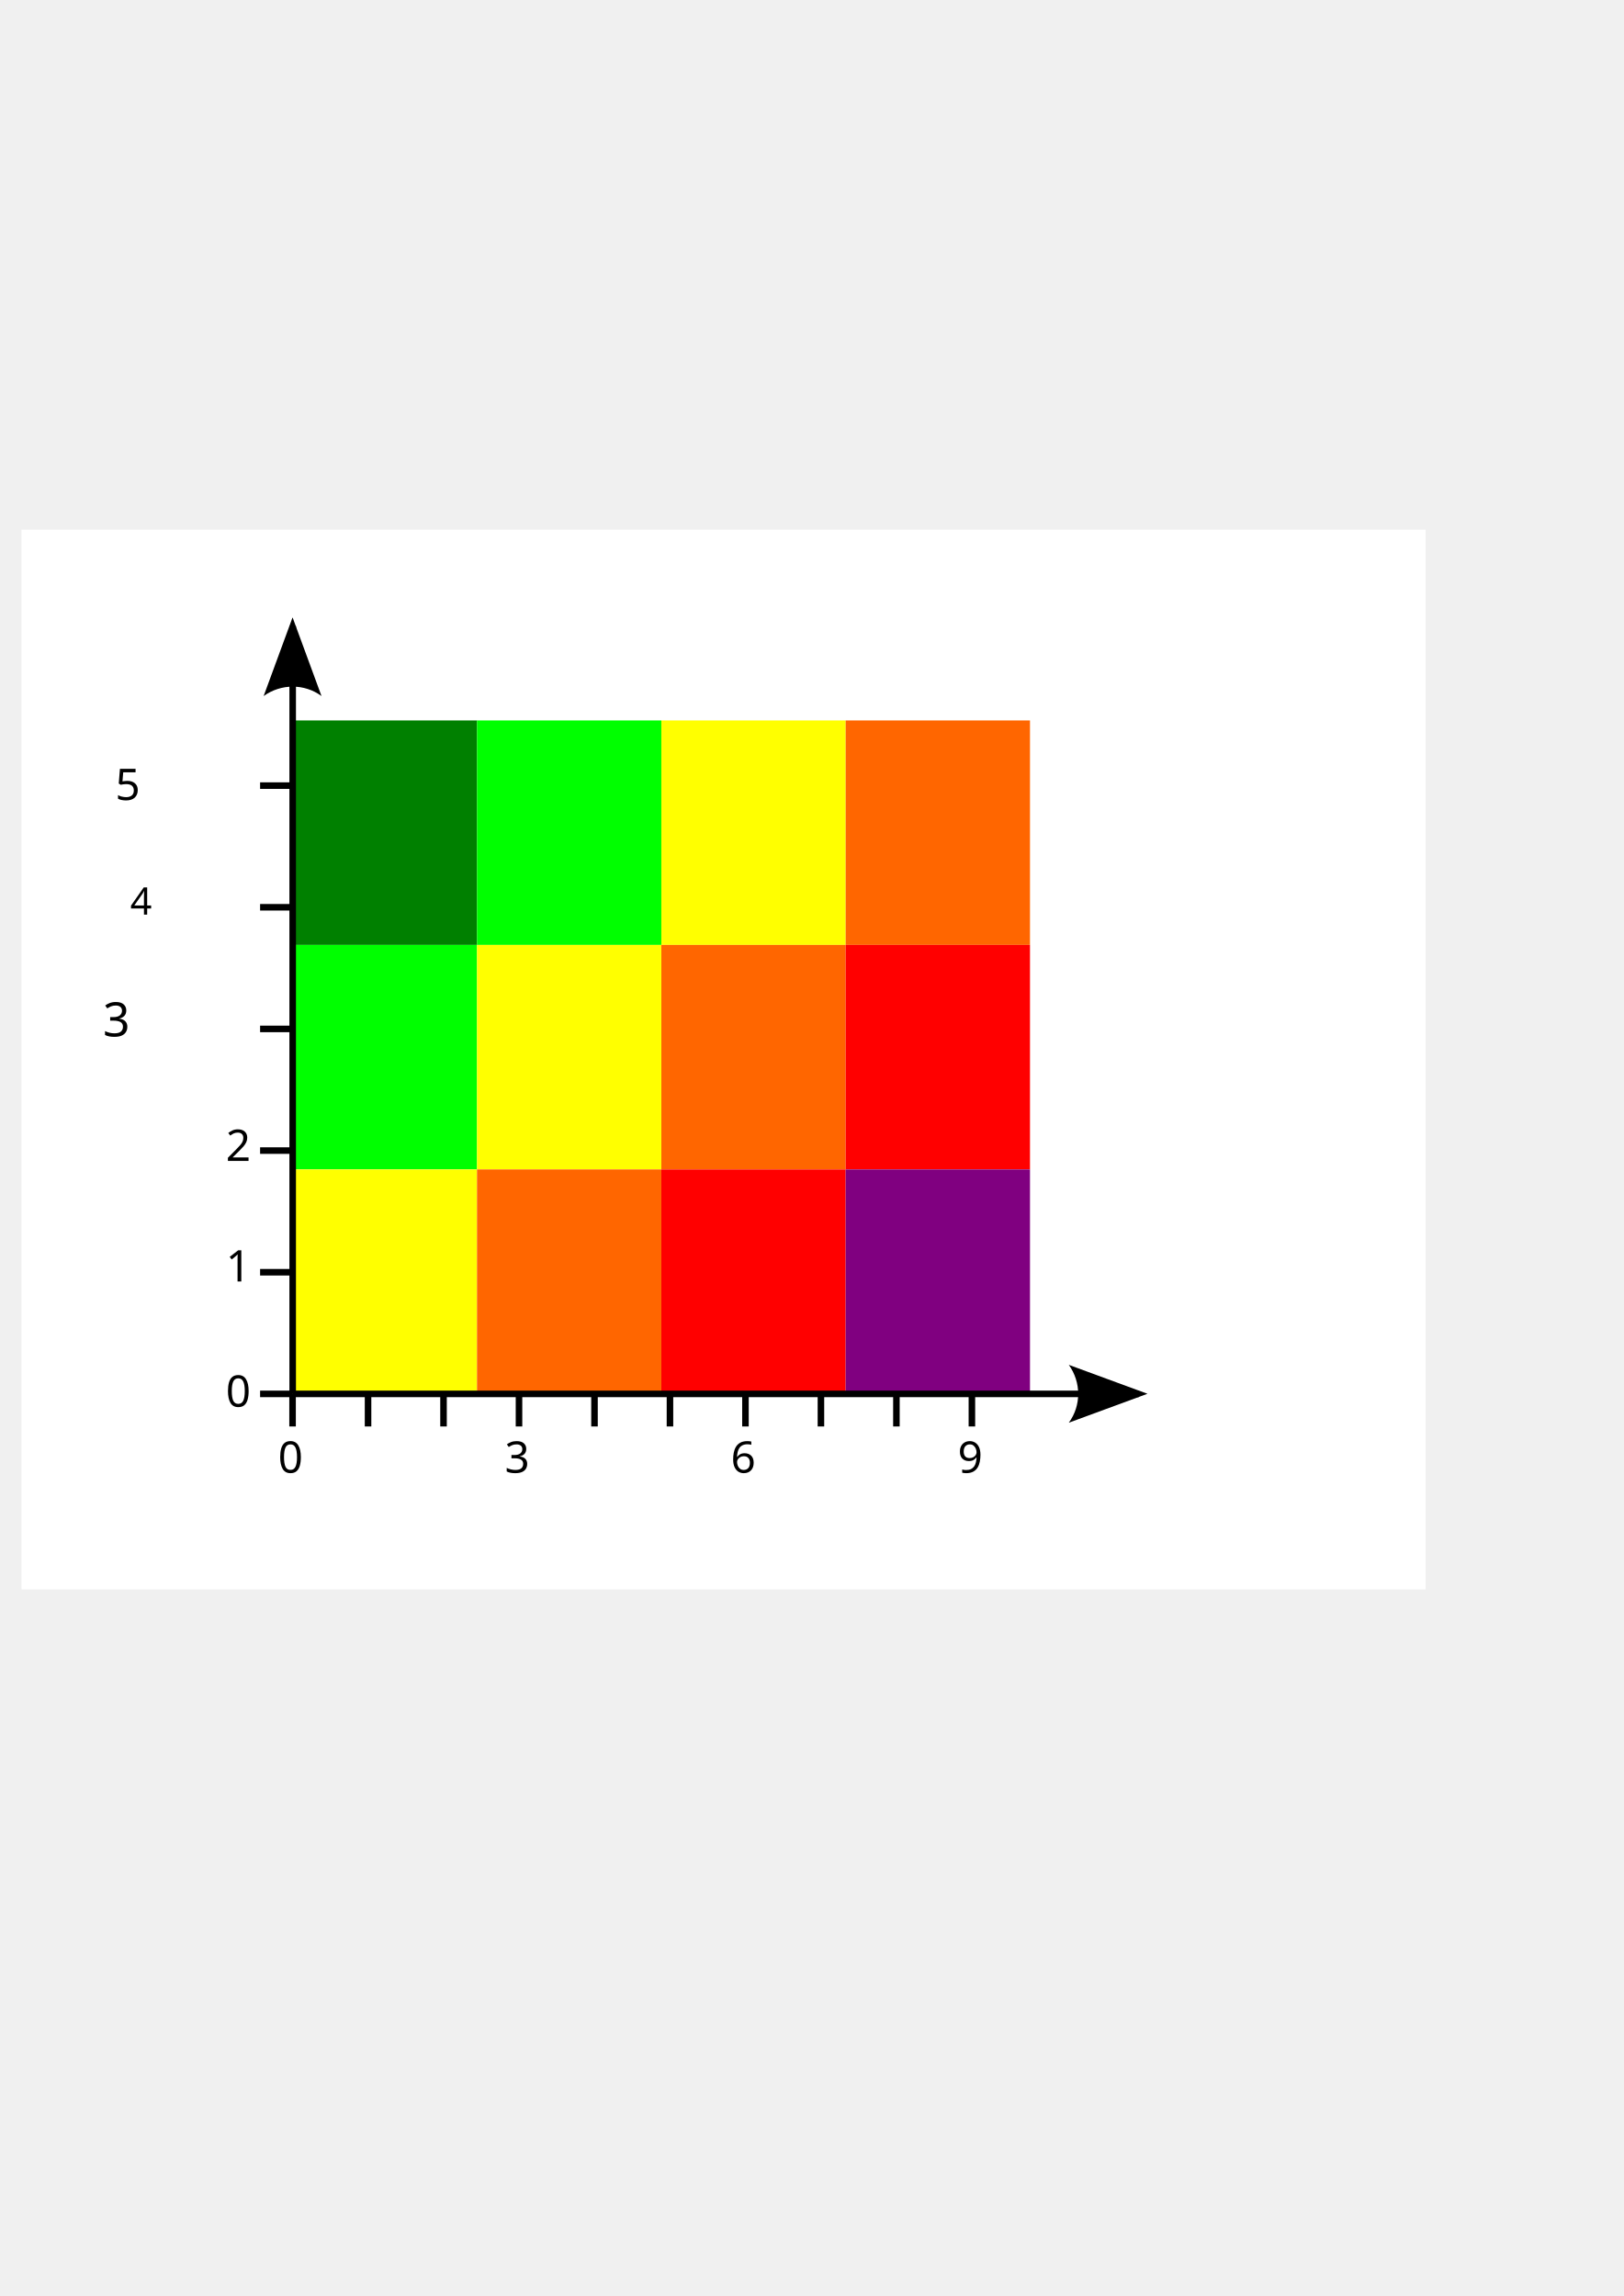
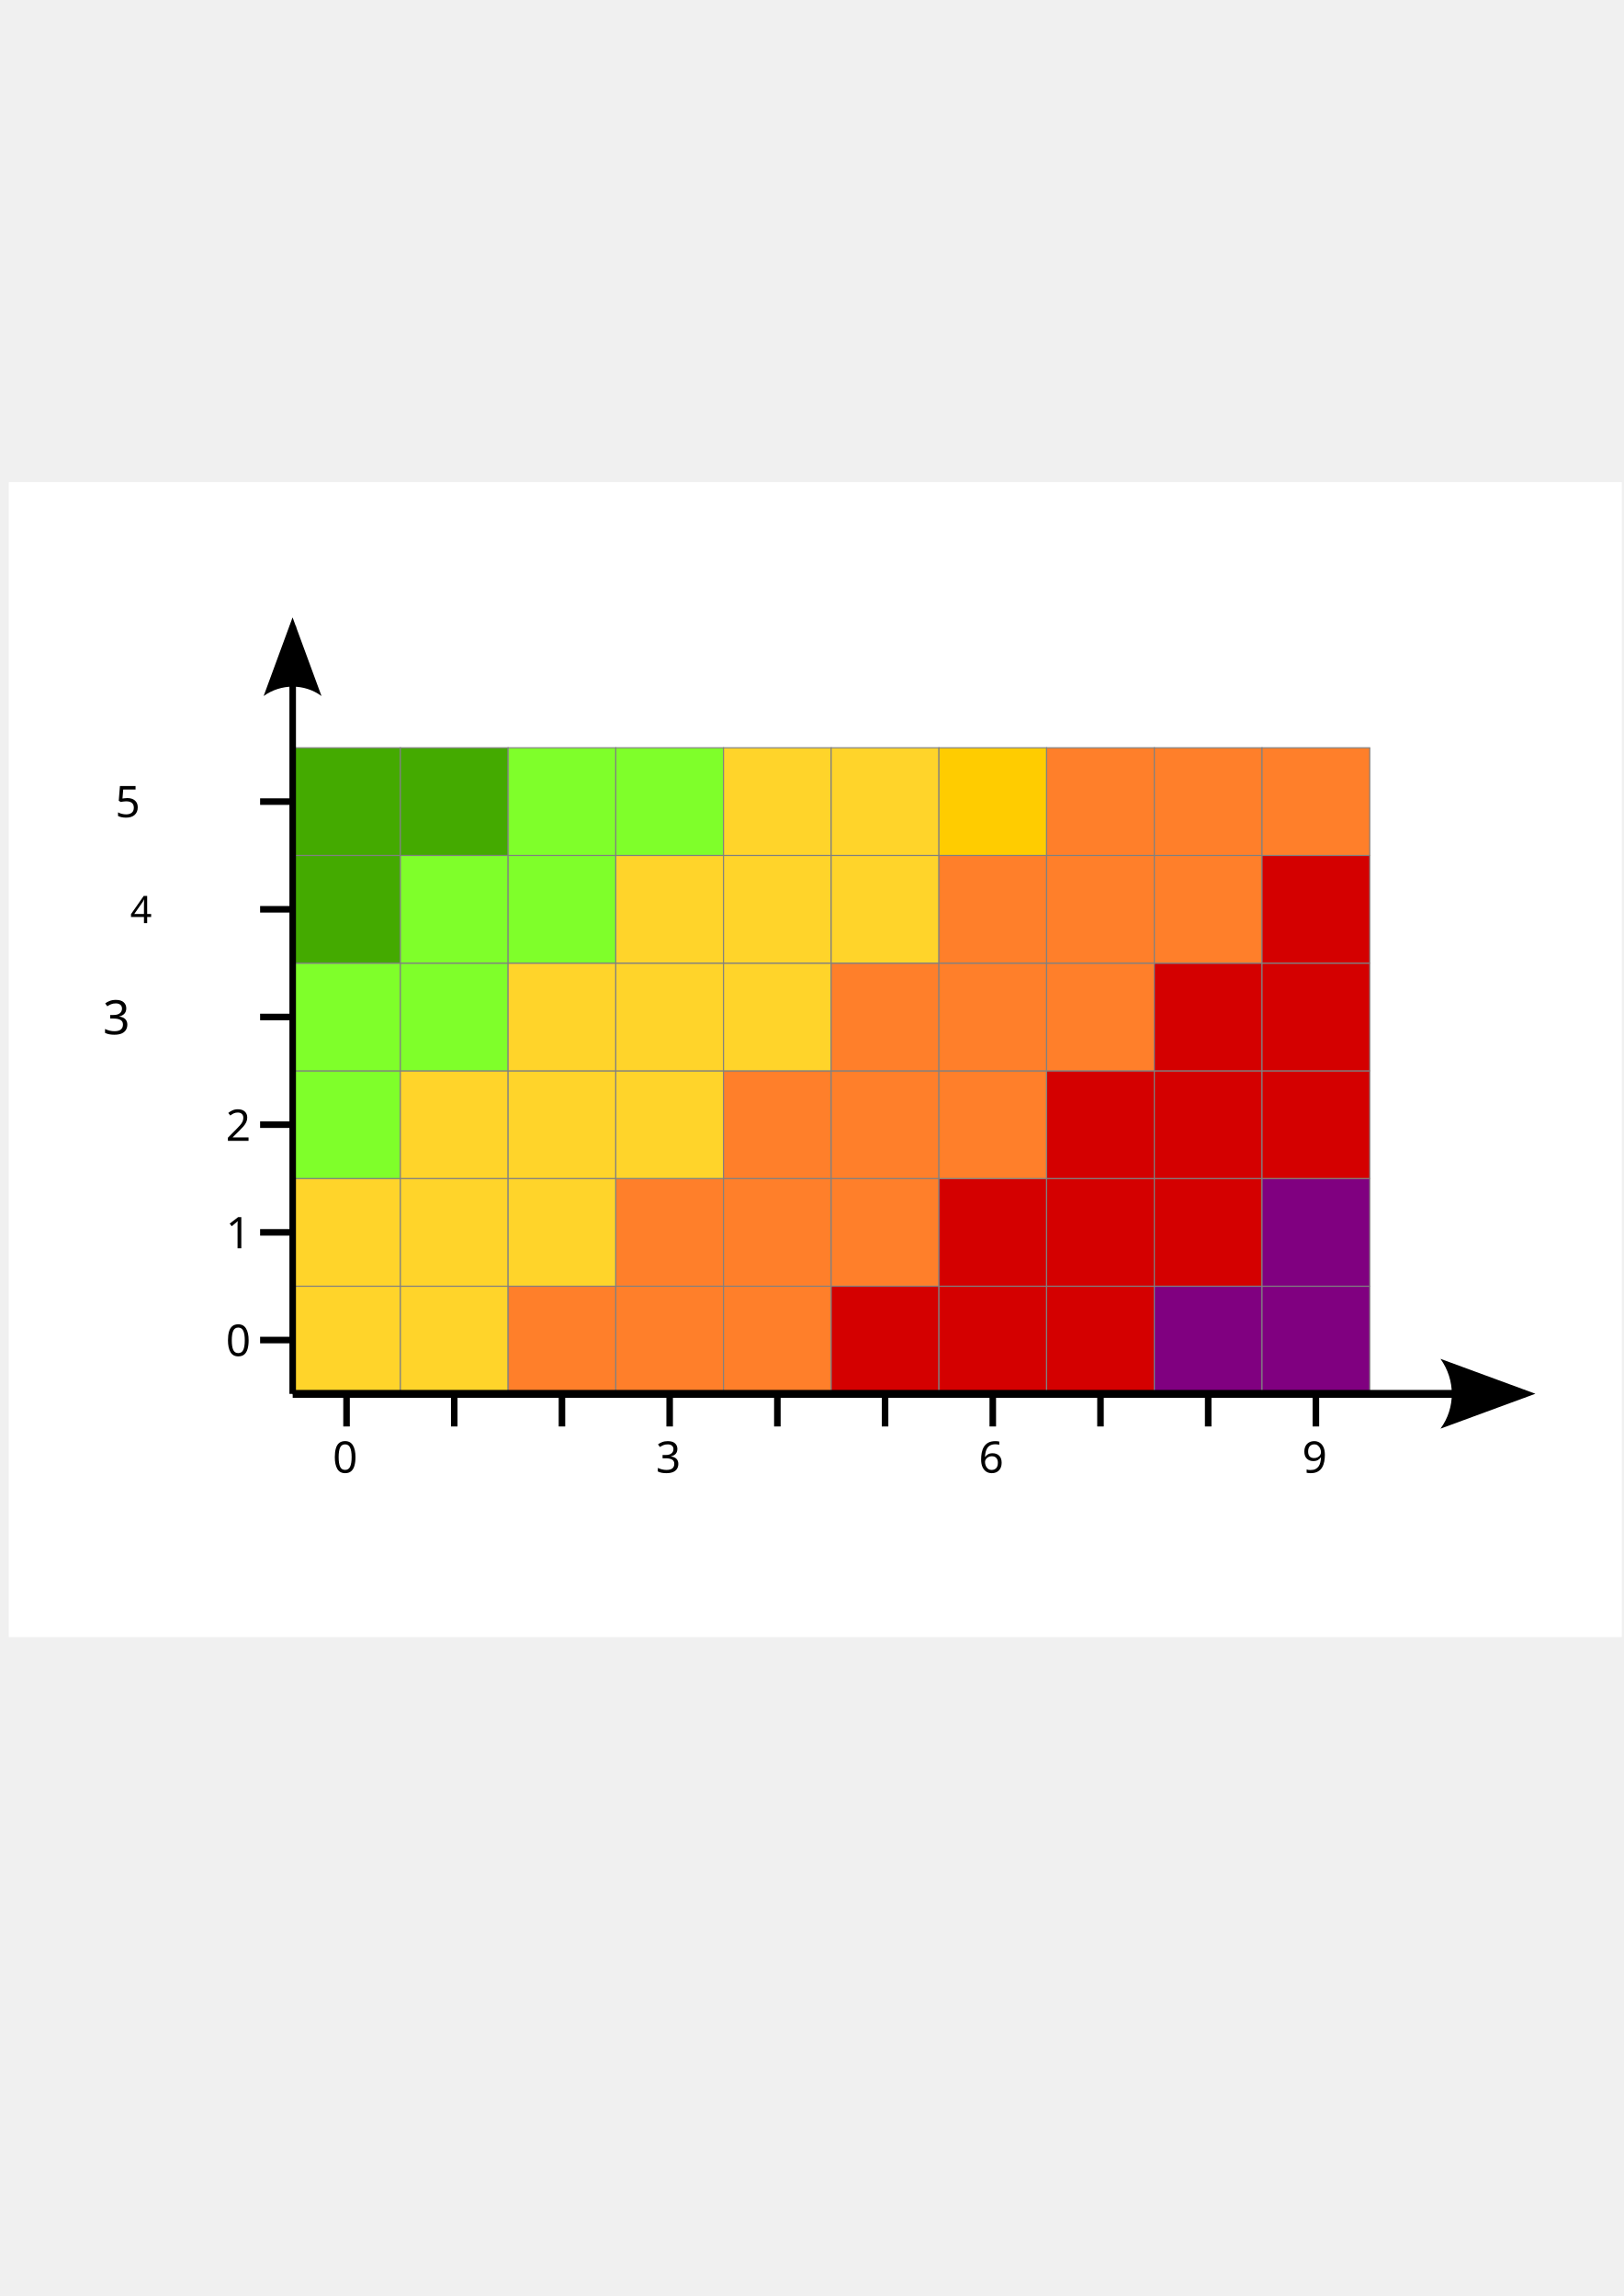
<svg xmlns="http://www.w3.org/2000/svg" width="744.094" height="1052.362" id="svg2" version="1.1">
  <defs id="defs4">
    <marker orient="auto" refY="0.0" refX="0.0" id="Arrow2Lend" style="overflow:visible;">
      <path id="path3780" style="fill-rule:evenodd;stroke-width:0.625;stroke-linejoin:round;" d="M 8.719,4.034 L -2.207,0.016 L 8.719,-4.002 C 6.973,-1.63 6.983,1.616 8.719,4.034 z " transform="scale(1.1) rotate(180) translate(1,0)" />
    </marker>
    <marker orient="auto" refY="0.0" refX="0.0" id="Arrow1Lend" style="overflow:visible;">
      <path id="path3762" d="M 0.0,0.0 L 5.0,-5.0 L -12.5,0.0 L 5.0,5.0 L 0.0,0.0 z " style="fill-rule:evenodd;stroke:#000000;stroke-width:1.0pt;" transform="scale(0.8) rotate(180) translate(12.5,0)" />
    </marker>
  </defs>
  <g id="layer1">
-     <rect style="fill:#ffffff;fill-opacity:1;stroke:none" id="rect4526" width="643.45" height="485.756" x="9.856" y="242.77" />
-     <g id="g4413" transform="matrix(0.90894,0,0,-1.10713,12.21387,1037.541)">
-       <rect y="545.95" x="134.13" height="92.934" width="92.934" id="rect4389" style="fill:#008000;fill-opacity:1;stroke:none" />
-       <rect style="fill:#00ff00;fill-opacity:1;stroke:none" id="rect4391" width="92.934" height="92.934" x="227.064" y="545.95" />
-       <rect y="453.016" x="134.13" height="92.934" width="92.934" id="rect4393" style="fill:#00ff00;fill-opacity:1;stroke:none" />
-       <rect style="fill:#ffff00;fill-opacity:1;stroke:none" id="rect4395" width="92.934" height="92.934" x="227.064" y="453.016" />
-       <rect y="545.95" x="319.998" height="92.934" width="92.934" id="rect4397" style="fill:#ffff00;fill-opacity:1;stroke:none" />
-       <rect style="fill:#ffff00;fill-opacity:1;stroke:none" id="rect4399" width="92.934" height="92.934" x="134.13" y="360.082" />
-       <rect y="360.082" x="227.064" height="92.934" width="92.934" id="rect4401" style="fill:#ff6600;fill-opacity:1;stroke:none" />
-       <rect style="fill:#ff6600;fill-opacity:1;stroke:none" id="rect4403" width="92.934" height="92.934" x="319.998" y="453.016" />
-       <rect y="545.95" x="412.932" height="92.934" width="92.934" id="rect4405" style="fill:#ff6600;fill-opacity:1;stroke:none" />
-       <rect style="fill:#ff0000;fill-opacity:1;stroke:none" id="rect4407" width="92.934" height="92.934" x="412.932" y="453.016" />
-       <rect y="360.082" x="319.998" height="92.934" width="92.934" id="rect4409" style="fill:#ff0000;fill-opacity:1;stroke:none" />
-       <rect style="fill:#800080;fill-opacity:1;stroke:none" id="rect4411" width="92.934" height="92.934" x="412.932" y="360.082" />
+     <rect style="fill:#ffffff;fill-opacity:1;stroke:none" id="rect4526" width="739.193" height="529.403" x="4.023" y="220.977" />
+     <g id="g3170">
+       <rect y="589.526" x="134.13" height="49.358" width="49.358" id="rect3050" style="fill:#ffd42a;fill-opacity:1;stroke:#808080;stroke-width:0.5;stroke-linecap:butt;stroke-linejoin:round;stroke-miterlimit:4;stroke-dasharray:none;stroke-dashoffset:0" />
+       <rect style="fill:#ffd42a;fill-opacity:1;stroke:#808080;stroke-width:0.5" id="rect3052" width="49.358" height="49.358" x="183.488" y="589.526" />
+       <rect y="589.526" x="232.846" height="49.358" width="49.358" id="rect3054" style="fill:#ff7f2a;fill-opacity:1;stroke:#808080;stroke-width:0.5" />
+       <rect style="fill:#ff7f2a;fill-opacity:1;stroke:#808080;stroke-width:0.5" id="rect3056" width="49.358" height="49.358" x="282.205" y="589.526" />
+       <rect y="589.526" x="331.563" height="49.358" width="49.358" id="rect3058" style="fill:#ff7f2a;fill-opacity:1;stroke:#808080;stroke-width:0.5" />
+       <rect style="fill:#d40000;fill-opacity:1;stroke:#808080;stroke-width:0.5" id="rect3060" width="49.358" height="49.358" x="380.921" y="589.526" />
+       <rect style="fill:#d40000;fill-opacity:1;stroke:#808080;stroke-width:0.5" id="rect3062" width="49.358" height="49.358" x="430.279" y="589.526" />
+       <rect y="589.526" x="479.637" height="49.358" width="49.358" id="rect3064" style="fill:#d40000;fill-opacity:1;stroke:#808080;stroke-width:0.5" />
+       <rect style="fill:#800080;fill-opacity:1;stroke:#808080;stroke-width:0.5" id="rect3066" width="49.358" height="49.358" x="528.996" y="589.526" />
+       <rect y="589.526" x="578.354" height="49.358" width="49.358" id="rect3068" style="fill:#800080;fill-opacity:1;stroke:#808080;stroke-width:0.5" />
+       <rect style="fill:#ffd42a;fill-opacity:1;stroke:#808080;stroke-width:0.5" id="rect3070" width="49.358" height="49.358" x="134.13" y="540.167" />
+       <rect y="540.167" x="183.488" height="49.358" width="49.358" id="rect3072" style="fill:#ffd42a;fill-opacity:1;stroke:#808080;stroke-width:0.5" />
+       <rect style="fill:#ffd42a;fill-opacity:1;stroke:#808080;stroke-width:0.5" id="rect3074" width="49.358" height="49.358" x="232.846" y="540.167" />
+       <rect y="540.167" x="282.205" height="49.358" width="49.358" id="rect3076" style="fill:#ff7f2a;fill-opacity:1;stroke:#808080;stroke-width:0.5" />
+       <rect style="fill:#ff7f2a;fill-opacity:1;stroke:#808080;stroke-width:0.5" id="rect3078" width="49.358" height="49.358" x="331.563" y="540.167" />
+       <rect y="540.167" x="380.921" height="49.358" width="49.358" id="rect3080" style="fill:#ff7f2a;fill-opacity:1;stroke:#808080;stroke-width:0.5" />
+       <rect y="540.167" x="430.279" height="49.358" width="49.358" id="rect3082" style="fill:#d40000;fill-opacity:1;stroke:#808080;stroke-width:0.5" />
+       <rect style="fill:#d40000;fill-opacity:1;stroke:#808080;stroke-width:0.5" id="rect3084" width="49.358" height="49.358" x="479.637" y="540.167" />
+       <rect y="540.167" x="528.996" height="49.358" width="49.358" id="rect3086" style="fill:#d40000;fill-opacity:1;stroke:#808080;stroke-width:0.5" />
+       <rect style="fill:#800080;fill-opacity:1;stroke:#808080;stroke-width:0.5" id="rect3088" width="49.358" height="49.358" x="578.354" y="540.167" />
+       <rect style="fill:#7fff2a;fill-opacity:1;stroke:#808080;stroke-width:0.5" id="rect3090" width="49.358" height="49.358" x="134.13" y="490.809" />
+       <rect y="490.809" x="183.488" height="49.358" width="49.358" id="rect3092" style="fill:#ffd42a;fill-opacity:1;stroke:#808080;stroke-width:0.5" />
+       <rect style="fill:#ffd42a;fill-opacity:1;stroke:#808080;stroke-width:0.5" id="rect3094" width="49.358" height="49.358" x="232.846" y="490.809" />
+       <rect y="490.809" x="282.205" height="49.358" width="49.358" id="rect3096" style="fill:#ffd42a;fill-opacity:1;stroke:#808080;stroke-width:0.5" />
+       <rect style="fill:#ff7f2a;fill-opacity:1;stroke:#808080;stroke-width:0.5" id="rect3098" width="49.358" height="49.358" x="331.563" y="490.809" />
+       <rect y="490.809" x="380.921" height="49.358" width="49.358" id="rect3100" style="fill:#ff7f2a;fill-opacity:1;stroke:#808080;stroke-width:0.5" />
+       <rect y="490.809" x="430.279" height="49.358" width="49.358" id="rect3102" style="fill:#ff7f2a;fill-opacity:1;stroke:#808080;stroke-width:0.5" />
+       <rect style="fill:#d40000;fill-opacity:1;stroke:#808080;stroke-width:0.5" id="rect3104" width="49.358" height="49.358" x="479.637" y="490.809" />
+       <rect y="490.809" x="528.996" height="49.358" width="49.358" id="rect3106" style="fill:#d40000;fill-opacity:1;stroke:#808080;stroke-width:0.5" />
+       <rect style="fill:#d40000;fill-opacity:1;stroke:#808080;stroke-width:0.5" id="rect3108" width="49.358" height="49.358" x="578.354" y="490.809" />
+       <rect y="441.451" x="134.13" height="49.358" width="49.358" id="rect3110" style="fill:#7fff2a;fill-opacity:1;stroke:#808080;stroke-width:0.5" />
+       <rect style="fill:#7fff2a;fill-opacity:1;stroke:#808080;stroke-width:0.5" id="rect3112" width="49.358" height="49.358" x="183.488" y="441.451" />
+       <rect y="441.451" x="232.846" height="49.358" width="49.358" id="rect3114" style="fill:#ffd42a;fill-opacity:1;stroke:#808080;stroke-width:0.5" />
+       <rect style="fill:#ffd42a;fill-opacity:1;stroke:#808080;stroke-width:0.5" id="rect3116" width="49.358" height="49.358" x="282.205" y="441.451" />
+       <rect y="441.451" x="331.563" height="49.358" width="49.358" id="rect3118" style="fill:#ffd42a;fill-opacity:1;stroke:#808080;stroke-width:0.5" />
+       <rect style="fill:#ff7f2a;fill-opacity:1;stroke:#808080;stroke-width:0.5" id="rect3120" width="49.358" height="49.358" x="380.921" y="441.451" />
+       <rect style="fill:#ff7f2a;fill-opacity:1;stroke:#808080;stroke-width:0.5" id="rect3122" width="49.358" height="49.358" x="430.279" y="441.451" />
+       <rect y="441.451" x="479.637" height="49.358" width="49.358" id="rect3124" style="fill:#ff7f2a;fill-opacity:1;stroke:#808080;stroke-width:0.5" />
+       <rect style="fill:#d40000;fill-opacity:1;stroke:#808080;stroke-width:0.5" id="rect3126" width="49.358" height="49.358" x="528.996" y="441.451" />
+       <rect y="441.451" x="578.354" height="49.358" width="49.358" id="rect3128" style="fill:#d40000;fill-opacity:1;stroke:#808080;stroke-width:0.5" />
+       <rect y="392.093" x="134.13" height="49.358" width="49.358" id="rect3130" style="fill:#44aa00;fill-opacity:1;stroke:#808080;stroke-width:0.5" />
+       <rect style="fill:#7fff2a;fill-opacity:1;stroke:#808080;stroke-width:0.5" id="rect3132" width="49.358" height="49.358" x="183.488" y="392.093" />
+       <rect y="392.093" x="232.846" height="49.358" width="49.358" id="rect3134" style="fill:#7fff2a;fill-opacity:1;stroke:#808080;stroke-width:0.5" />
+       <rect style="fill:#ffd42a;fill-opacity:1;stroke:#808080;stroke-width:0.5" id="rect3136" width="49.358" height="49.358" x="282.205" y="392.093" />
+       <rect y="392.093" x="331.563" height="49.358" width="49.358" id="rect3138" style="fill:#ffd42a;fill-opacity:1;stroke:#808080;stroke-width:0.5" />
+       <rect style="fill:#ffd42a;fill-opacity:1;stroke:#808080;stroke-width:0.5" id="rect3140" width="49.358" height="49.358" x="380.921" y="392.093" />
+       <rect style="fill:#ff7f2a;fill-opacity:1;stroke:#808080;stroke-width:0.5" id="rect3142" width="49.358" height="49.358" x="430.279" y="392.093" />
+       <rect y="392.093" x="479.637" height="49.358" width="49.358" id="rect3144" style="fill:#ff7f2a;fill-opacity:1;stroke:#808080;stroke-width:0.5" />
+       <rect style="fill:#ff7f2a;fill-opacity:1;stroke:#808080;stroke-width:0.5" id="rect3146" width="49.358" height="49.358" x="528.996" y="392.093" />
+       <rect y="392.093" x="578.354" height="49.358" width="49.358" id="rect3148" style="fill:#d40000;fill-opacity:1;stroke:#808080;stroke-width:0.5" />
+       <rect style="fill:#44aa00;fill-opacity:1;stroke:#808080;stroke-width:0.5" id="rect3150" width="49.358" height="49.358" x="134.13" y="342.734" />
+       <rect y="342.734" x="183.488" height="49.358" width="49.358" id="rect3152" style="fill:#44aa00;fill-opacity:1;stroke:#808080;stroke-width:0.5" />
+       <rect style="fill:#7fff2a;fill-opacity:1;stroke:#808080;stroke-width:0.5" id="rect3154" width="49.358" height="49.358" x="232.846" y="342.734" />
+       <rect y="342.734" x="282.205" height="49.358" width="49.358" id="rect3156" style="fill:#7fff2a;fill-opacity:1;stroke:#808080;stroke-width:0.5" />
+       <rect style="fill:#ffd42a;fill-opacity:1;stroke:#808080;stroke-width:0.5" id="rect3158" width="49.358" height="49.358" x="331.563" y="342.734" />
+       <rect y="342.734" x="380.921" height="49.358" width="49.358" id="rect3160" style="fill:#ffd42a;fill-opacity:1;stroke:#808080;stroke-width:0.5" />
+       <rect y="342.734" x="430.279" height="49.358" width="49.358" id="rect3162" style="fill:#ffcc00;fill-opacity:1;stroke:#808080;stroke-width:0.5" />
+       <rect style="fill:#ff7f2a;fill-opacity:1;stroke:#808080;stroke-width:0.5" id="rect3164" width="49.358" height="49.358" x="479.637" y="342.734" />
+       <rect y="342.734" x="528.996" height="49.358" width="49.358" id="rect3166" style="fill:#ff7f2a;fill-opacity:1;stroke:#808080;stroke-width:0.5" />
+       <rect style="fill:#ff7f2a;fill-opacity:1;stroke:#808080;stroke-width:0.5" id="rect3168" width="49.358" height="49.358" x="578.354" y="342.734" />
    </g>
-     <path style="fill:none;stroke:#000000;stroke-width:3;stroke-linecap:butt;stroke-linejoin:miter;stroke-opacity:1;marker-end:url(#Arrow2Lend)" d="m 134.13,638.884 387.738,0" id="path2985" />
+     <path style="fill:none;stroke:#000000;stroke-width:3.62;stroke-linecap:butt;stroke-linejoin:miter;stroke-opacity:1;marker-end:url(#Arrow2Lend)" d="m 134.13,638.884 564.696,0" id="path2985" />
    <path id="path4385" d="m 134.13,638.884 0,-351.931" style="fill:none;stroke:#000000;stroke-width:3;stroke-linecap:butt;stroke-linejoin:miter;stroke-opacity:1;marker-end:url(#Arrow2Lend)" />
-     <flowRoot xml:space="preserve" id="flowRoot4427" style="font-size:40px;font-style:normal;font-weight:normal;line-height:125%;letter-spacing:0px;word-spacing:0px;fill:#000000;fill-opacity:1;stroke:none;font-family:Sans" transform="translate(56.26238,15.61066)">
+     <flowRoot xml:space="preserve" id="flowRoot4427" style="font-size:40px;font-style:normal;font-weight:normal;line-height:125%;letter-spacing:0px;word-spacing:0px;fill:#000000;fill-opacity:1;stroke:none;font-family:Sans" transform="translate(130.8857,15.61066)">
      <flowRegion id="flowRegion4429">
        <rect id="rect4431" width="179.807" height="43.437" x="187.888" y="664.464" />
      </flowRegion>
      <flowPara id="flowPara4433" style="font-size:24px;font-weight:normal;-inkscape-font-specification:Sans">complexity</flowPara>
    </flowRoot>
    <flowRoot transform="matrix(0,-1,1,0,-614.5326,813.2951)" style="font-size:40px;font-style:normal;font-weight:normal;line-height:125%;letter-spacing:0px;word-spacing:0px;fill:#000000;fill-opacity:1;stroke:none;font-family:Sans" id="flowRoot4435" xml:space="preserve">
      <flowRegion id="flowRegion4437">
        <rect y="664.464" x="187.888" height="44.845" width="285.406" id="rect4439" />
      </flowRegion>
      <flowPara style="font-size:24px;font-weight:normal;-inkscape-font-specification:Sans" id="flowPara4441">engineering quality</flowPara>
    </flowRoot>
-     <path style="fill:none;stroke:#000000;stroke-width:3;stroke-linecap:butt;stroke-linejoin:miter;stroke-opacity:1" d="m 134.13,471.602 -14.932,0" id="path4443" />
-     <path id="path4447" d="m 134.13,360.082 -14.932,0" style="fill:none;stroke:#000000;stroke-width:3;stroke-linecap:butt;stroke-linejoin:miter;stroke-opacity:1" />
-     <path style="fill:none;stroke:#000000;stroke-width:3;stroke-linecap:butt;stroke-linejoin:miter;stroke-opacity:1" d="m 134.13,527.363 -14.932,0" id="path4449" />
-     <path id="path4451" d="m 134.13,638.884 -14.932,0" style="fill:none;stroke:#000000;stroke-width:3;stroke-linecap:butt;stroke-linejoin:miter;stroke-opacity:1" />
-     <path style="fill:none;stroke:#000000;stroke-width:3;stroke-linecap:butt;stroke-linejoin:miter;stroke-opacity:1" d="m 168.664,653.816 0,-14.932" id="path4453" />
-     <path id="path4455" d="m 272.436,653.816 0,-14.932" style="fill:none;stroke:#000000;stroke-width:3;stroke-linecap:butt;stroke-linejoin:miter;stroke-opacity:1" />
-     <path style="fill:none;stroke:#000000;stroke-width:3;stroke-linecap:butt;stroke-linejoin:miter;stroke-opacity:1" d="m 376.208,653.816 0,-14.932" id="path4457" />
+     <path style="fill:none;stroke:#000000;stroke-width:3;stroke-linecap:butt;stroke-linejoin:miter;stroke-opacity:1" d="m 134.13,466.13 -14.932,0" id="path4443" />
+     <path id="path4447" d="m 134.13,367.414 -14.932,0" style="fill:none;stroke:#000000;stroke-width:3;stroke-linecap:butt;stroke-linejoin:miter;stroke-opacity:1" />
+     <path style="fill:none;stroke:#000000;stroke-width:3;stroke-linecap:butt;stroke-linejoin:miter;stroke-opacity:1" d="m 134.13,515.488 -14.932,0" id="path4449" />
+     <path id="path4451" d="m 134.13,614.205 -14.932,0" style="fill:none;stroke:#000000;stroke-width:3;stroke-linecap:butt;stroke-linejoin:miter;stroke-opacity:1" />
+     <path style="fill:none;stroke:#000000;stroke-width:3;stroke-linecap:butt;stroke-linejoin:miter;stroke-opacity:1" d="m 208.167,653.816 0,-14.932" id="path4453" />
+     <path id="path4455" d="m 356.242,653.816 0,-14.932" style="fill:none;stroke:#000000;stroke-width:3;stroke-linecap:butt;stroke-linejoin:miter;stroke-opacity:1" />
+     <path style="fill:none;stroke:#000000;stroke-width:3;stroke-linecap:butt;stroke-linejoin:miter;stroke-opacity:1" d="m 504.317,653.816 0,-14.932" id="path4457" />
    <flowRoot xml:space="preserve" id="flowRoot4463" style="fill:black;stroke:none;stroke-opacity:1;stroke-width:1px;stroke-linejoin:miter;stroke-linecap:butt;fill-opacity:1;font-family:Sans;font-style:normal;font-weight:normal;font-size:20px;line-height:125%;letter-spacing:0px;word-spacing:0px">
      <flowRegion id="flowRegion4465">
        <rect id="rect4467" width="64.65" height="48.992" x="203.041" y="657.898" style="font-size:20px" />
      </flowRegion>
      <flowPara id="flowPara4469" />
    </flowRoot>
-     <text xml:space="preserve" style="font-size:40px;font-style:normal;font-weight:normal;line-height:125%;letter-spacing:0px;word-spacing:0px;fill:#000000;fill-opacity:1;stroke:none;font-family:Sans" x="231.302" y="675.022" id="text4471">
-       <tspan id="tspan4473" x="231.302" y="675.022" style="font-size:20px">3</tspan>
+     <text xml:space="preserve" style="font-size:40px;font-style:normal;font-weight:normal;line-height:125%;letter-spacing:0px;word-spacing:0px;fill:#000000;fill-opacity:1;stroke:none;font-family:Sans" x="300.56" y="675.022" id="text4471">
+       <tspan id="tspan4473" x="300.56" y="675.022" style="font-size:20px">3</tspan>
    </text>
-     <text id="text4475" y="675.022" x="127.423" style="font-size:40px;font-style:normal;font-weight:normal;line-height:125%;letter-spacing:0px;word-spacing:0px;fill:#000000;fill-opacity:1;stroke:none;font-family:Sans" xml:space="preserve">
-       <tspan style="font-size:20px" y="675.022" x="127.423" id="tspan4477">0</tspan>
+     <text id="text4475" y="675.022" x="152.452" style="font-size:40px;font-style:normal;font-weight:normal;line-height:125%;letter-spacing:0px;word-spacing:0px;fill:#000000;fill-opacity:1;stroke:none;font-family:Sans" xml:space="preserve">
+       <tspan style="font-size:20px" y="675.022" x="152.452" id="tspan4477">0</tspan>
    </text>
-     <text xml:space="preserve" style="font-size:40px;font-style:normal;font-weight:normal;line-height:125%;letter-spacing:0px;word-spacing:0px;fill:#000000;fill-opacity:1;stroke:none;font-family:Sans" x="334.889" y="675.022" id="text4479">
-       <tspan id="tspan4481" x="334.889" y="675.022" style="font-size:20px">6</tspan>
+     <text xml:space="preserve" style="font-size:40px;font-style:normal;font-weight:normal;line-height:125%;letter-spacing:0px;word-spacing:0px;fill:#000000;fill-opacity:1;stroke:none;font-family:Sans" x="448.528" y="675.022" id="text4479">
+       <tspan id="tspan4481" x="448.528" y="675.022" style="font-size:20px">6</tspan>
    </text>
-     <text id="text4483" y="675.022" x="438.903" style="font-size:40px;font-style:normal;font-weight:normal;line-height:125%;letter-spacing:0px;word-spacing:0px;fill:#000000;fill-opacity:1;stroke:none;font-family:Sans" xml:space="preserve">
-       <tspan style="font-size:20px" y="675.022" x="438.903" id="tspan4485">9</tspan>
+     <text id="text4483" y="675.022" x="596.744" style="font-size:40px;font-style:normal;font-weight:normal;line-height:125%;letter-spacing:0px;word-spacing:0px;fill:#000000;fill-opacity:1;stroke:none;font-family:Sans" xml:space="preserve">
+       <tspan style="font-size:20px" y="675.022" x="596.744" id="tspan4485">9</tspan>
    </text>
-     <text xml:space="preserve" style="font-size:40px;font-style:normal;font-weight:normal;line-height:125%;letter-spacing:0px;word-spacing:0px;fill:#000000;fill-opacity:1;stroke:none;font-family:Sans" x="103.487" y="644.75" id="text4491">
-       <tspan id="tspan4493" x="103.487" y="644.75" style="font-size:20px">0</tspan>
+     <text xml:space="preserve" style="font-size:40px;font-style:normal;font-weight:normal;line-height:125%;letter-spacing:0px;word-spacing:0px;fill:#000000;fill-opacity:1;stroke:none;font-family:Sans" x="103.487" y="621.485" id="text4491">
+       <tspan id="tspan4493" x="103.487" y="621.485" style="font-size:20px">0</tspan>
    </text>
-     <text id="text4495" y="532.111" x="103.487" style="font-size:40px;font-style:normal;font-weight:normal;line-height:125%;letter-spacing:0px;word-spacing:0px;fill:#000000;fill-opacity:1;stroke:none;font-family:Sans" xml:space="preserve">
-       <tspan style="font-size:20px" y="532.111" x="103.487" id="tspan4497">2</tspan>
+     <text id="text4495" y="522.91" x="103.487" style="font-size:40px;font-style:normal;font-weight:normal;line-height:125%;letter-spacing:0px;word-spacing:0px;fill:#000000;fill-opacity:1;stroke:none;font-family:Sans" xml:space="preserve">
+       <tspan style="font-size:20px" y="522.91" x="103.487" id="tspan4497">2</tspan>
    </text>
-     <text id="text4499" y="419.21" x="114.711" style="font-size:34.699px;font-style:normal;font-weight:normal;text-align:end;line-height:125%;letter-spacing:0px;word-spacing:0px;text-anchor:end;fill:#000000;fill-opacity:1;stroke:none;font-family:Sans" xml:space="preserve">
-       <tspan style="font-size:17.35px;text-align:end;text-anchor:end" y="419.21" x="114.711" id="tspan4501">4</tspan>
+     <text id="text4499" y="423.096" x="114.711" style="font-size:34.699px;font-style:normal;font-weight:normal;text-align:end;line-height:125%;letter-spacing:0px;word-spacing:0px;text-anchor:end;fill:#000000;fill-opacity:1;stroke:none;font-family:Sans" xml:space="preserve">
+       <tspan style="font-size:17.35px;text-align:end;text-anchor:end" y="423.096" x="114.711" id="tspan4501">4</tspan>
    </text>
-     <text xml:space="preserve" style="font-size:40px;font-style:normal;font-weight:normal;text-align:end;line-height:125%;letter-spacing:0px;word-spacing:0px;text-anchor:end;fill:#000000;fill-opacity:1;stroke:none;font-family:Sans" x="116.269" y="366.672" id="text4503">
-       <tspan id="tspan4505" x="116.269" y="366.672" style="font-size:20px;text-align:end;text-anchor:end">5</tspan>
+     <text xml:space="preserve" style="font-size:40px;font-style:normal;font-weight:normal;text-align:end;line-height:125%;letter-spacing:0px;word-spacing:0px;text-anchor:end;fill:#000000;fill-opacity:1;stroke:none;font-family:Sans" x="116.269" y="374.562" id="text4503">
+       <tspan id="tspan4505" x="116.269" y="374.562" style="font-size:20px;text-align:end;text-anchor:end">5</tspan>
    </text>
-     <path id="path3043" d="m 134.13,415.842 -14.932,0" style="fill:none;stroke:#000000;stroke-width:3;stroke-linecap:butt;stroke-linejoin:miter;stroke-opacity:1" />
-     <text xml:space="preserve" style="font-size:43.486px;font-style:normal;font-weight:normal;text-align:end;line-height:125%;letter-spacing:0px;word-spacing:0px;text-anchor:end;fill:#000000;fill-opacity:1;stroke:none;font-family:Sans" x="116.119" y="475.017" id="text3045">
-       <tspan id="tspan3047" x="116.119" y="475.017" style="font-size:21.743px;text-align:end;text-anchor:end">3</tspan>
+     <path id="path3043" d="m 134.13,416.772 -14.932,0" style="fill:none;stroke:#000000;stroke-width:3;stroke-linecap:butt;stroke-linejoin:miter;stroke-opacity:1" />
+     <text xml:space="preserve" style="font-size:43.486px;font-style:normal;font-weight:normal;text-align:end;line-height:125%;letter-spacing:0px;word-spacing:0px;text-anchor:end;fill:#000000;fill-opacity:1;stroke:none;font-family:Sans" x="116.119" y="474.045" id="text3045">
+       <tspan id="tspan3047" x="116.119" y="474.045" style="font-size:21.743px;text-align:end;text-anchor:end">3</tspan>
    </text>
-     <path id="path3051" d="m 134.13,583.123 -14.932,0" style="fill:none;stroke:#000000;stroke-width:3;stroke-linecap:butt;stroke-linejoin:miter;stroke-opacity:1" />
-     <text xml:space="preserve" style="font-size:40px;font-style:normal;font-weight:normal;line-height:125%;letter-spacing:0px;word-spacing:0px;fill:#000000;fill-opacity:1;stroke:none;font-family:Sans" x="103.487" y="587.367" id="text3053">
-       <tspan id="tspan3055" x="103.487" y="587.367" style="font-size:20px">1</tspan>
+     <path id="path3051" d="m 134.13,564.846 -14.932,0" style="fill:none;stroke:#000000;stroke-width:3;stroke-linecap:butt;stroke-linejoin:miter;stroke-opacity:1" />
+     <text xml:space="preserve" style="font-size:40px;font-style:normal;font-weight:normal;line-height:125%;letter-spacing:0px;word-spacing:0px;fill:#000000;fill-opacity:1;stroke:none;font-family:Sans" x="103.487" y="572.136" id="text3053">
+       <tspan id="tspan3055" x="103.487" y="572.136" style="font-size:20px">1</tspan>
    </text>
-     <path style="fill:none;stroke:#000000;stroke-width:3;stroke-linecap:butt;stroke-linejoin:miter;stroke-opacity:1" d="m 203.255,653.816 0,-14.932" id="path3057" />
-     <path id="path3059" d="m 237.846,653.816 0,-14.932" style="fill:none;stroke:#000000;stroke-width:3;stroke-linecap:butt;stroke-linejoin:miter;stroke-opacity:1" />
-     <path style="fill:none;stroke:#000000;stroke-width:3;stroke-linecap:butt;stroke-linejoin:miter;stroke-opacity:1" d="m 307.027,653.816 0,-14.932" id="path3061" />
-     <path id="path3065" d="m 341.618,653.816 0,-14.932" style="fill:none;stroke:#000000;stroke-width:3;stroke-linecap:butt;stroke-linejoin:miter;stroke-opacity:1" />
-     <path style="fill:none;stroke:#000000;stroke-width:3;stroke-linecap:butt;stroke-linejoin:miter;stroke-opacity:1" d="m 410.799,653.816 0,-14.932" id="path3067" />
-     <path id="path3069" d="m 445.39,653.816 0,-14.932" style="fill:none;stroke:#000000;stroke-width:3;stroke-linecap:butt;stroke-linejoin:miter;stroke-opacity:1" />
-     <path id="path3071" d="m 134.074,653.816 0,-14.932" style="fill:none;stroke:#000000;stroke-width:3;stroke-linecap:butt;stroke-linejoin:miter;stroke-opacity:1" />
+     <path style="fill:none;stroke:#000000;stroke-width:3;stroke-linecap:butt;stroke-linejoin:miter;stroke-opacity:1" d="m 257.525,653.816 0,-14.932" id="path3057" />
+     <path id="path3059" d="m 306.884,653.816 0,-14.932" style="fill:none;stroke:#000000;stroke-width:3;stroke-linecap:butt;stroke-linejoin:miter;stroke-opacity:1" />
+     <path style="fill:none;stroke:#000000;stroke-width:3;stroke-linecap:butt;stroke-linejoin:miter;stroke-opacity:1" d="m 405.6,653.816 0,-14.932" id="path3061" />
+     <path id="path3065" d="m 454.958,653.816 0,-14.932" style="fill:none;stroke:#000000;stroke-width:3;stroke-linecap:butt;stroke-linejoin:miter;stroke-opacity:1" />
+     <path style="fill:none;stroke:#000000;stroke-width:3;stroke-linecap:butt;stroke-linejoin:miter;stroke-opacity:1" d="m 553.675,653.816 0,-14.932" id="path3067" />
+     <path id="path3069" d="m 603.033,653.816 0,-14.932" style="fill:none;stroke:#000000;stroke-width:3;stroke-linecap:butt;stroke-linejoin:miter;stroke-opacity:1" />
+     <path id="path3071" d="m 158.809,653.816 0,-14.932" style="fill:none;stroke:#000000;stroke-width:3;stroke-linecap:butt;stroke-linejoin:miter;stroke-opacity:1" />
+     <flowRoot transform="matrix(0.7071068,-0.7071068,0.7071068,0.7071068,-500.4003,129.2013)" style="font-size:40px;font-style:normal;font-weight:normal;line-height:125%;letter-spacing:0px;word-spacing:0px;fill:#000000;fill-opacity:1;stroke:none;font-family:Sans" id="flowRoot3232" xml:space="preserve">
+       <flowRegion id="flowRegion3234">
+         <rect y="664.464" x="187.888" height="85.252" width="213.657" id="rect3236" />
+       </flowRegion>
+       <flowPara style="font-size:24px;font-weight:normal;text-align:center;text-anchor:middle;-inkscape-font-specification:Sans Italic;font-style:italic" id="flowPara3240">comfort</flowPara>
+       <flowPara style="font-size:24px;font-weight:normal;text-align:center;text-anchor:middle;-inkscape-font-specification:Sans Italic;font-style:italic" id="flowPara3244">zone</flowPara>
+     </flowRoot>
+     <flowRoot xml:space="preserve" id="flowRoot3246" style="font-size:40px;font-style:normal;font-weight:normal;line-height:125%;letter-spacing:0px;word-spacing:0px;fill:#000000;fill-opacity:1;stroke:none;font-family:Sans" transform="matrix(0.7071068,-0.7071068,0.7071068,0.7071068,-346.9297,203.8246)">
+       <flowRegion id="flowRegion3248">
+         <rect id="rect3250" width="213.657" height="85.252" x="187.888" y="664.464" />
+       </flowRegion>
+       <flowPara id="flowPara3252" style="font-size:24px;font-style:italic;font-weight:normal;text-align:center;text-anchor:middle;-inkscape-font-specification:Sans Italic">challenging</flowPara>
+       <flowPara id="flowPara3254" style="font-size:24px;font-style:italic;font-weight:normal;text-align:center;text-anchor:middle;-inkscape-font-specification:Sans Italic">zone</flowPara>
+     </flowRoot>
+     <flowRoot transform="matrix(0.7071068,-0.7071068,0.7071068,0.7071068,-161.0754,267.1841)" style="font-size:40px;font-style:normal;font-weight:normal;line-height:125%;letter-spacing:0px;word-spacing:0px;fill:#000000;fill-opacity:1;stroke:none;font-family:Sans" id="flowRoot3256" xml:space="preserve">
+       <flowRegion id="flowRegion3258">
+         <rect y="664.464" x="187.888" height="85.252" width="213.657" id="rect3260" />
+       </flowRegion>
+       <flowPara style="font-size:24px;font-style:italic;font-weight:normal;text-align:center;text-anchor:middle;-inkscape-font-specification:Sans Italic" id="flowPara3262">danger</flowPara>
+       <flowPara style="font-size:24px;font-style:italic;font-weight:normal;text-align:center;text-anchor:middle;-inkscape-font-specification:Sans Italic" id="flowPara3264">zone</flowPara>
+     </flowRoot>
  </g>
</svg>
